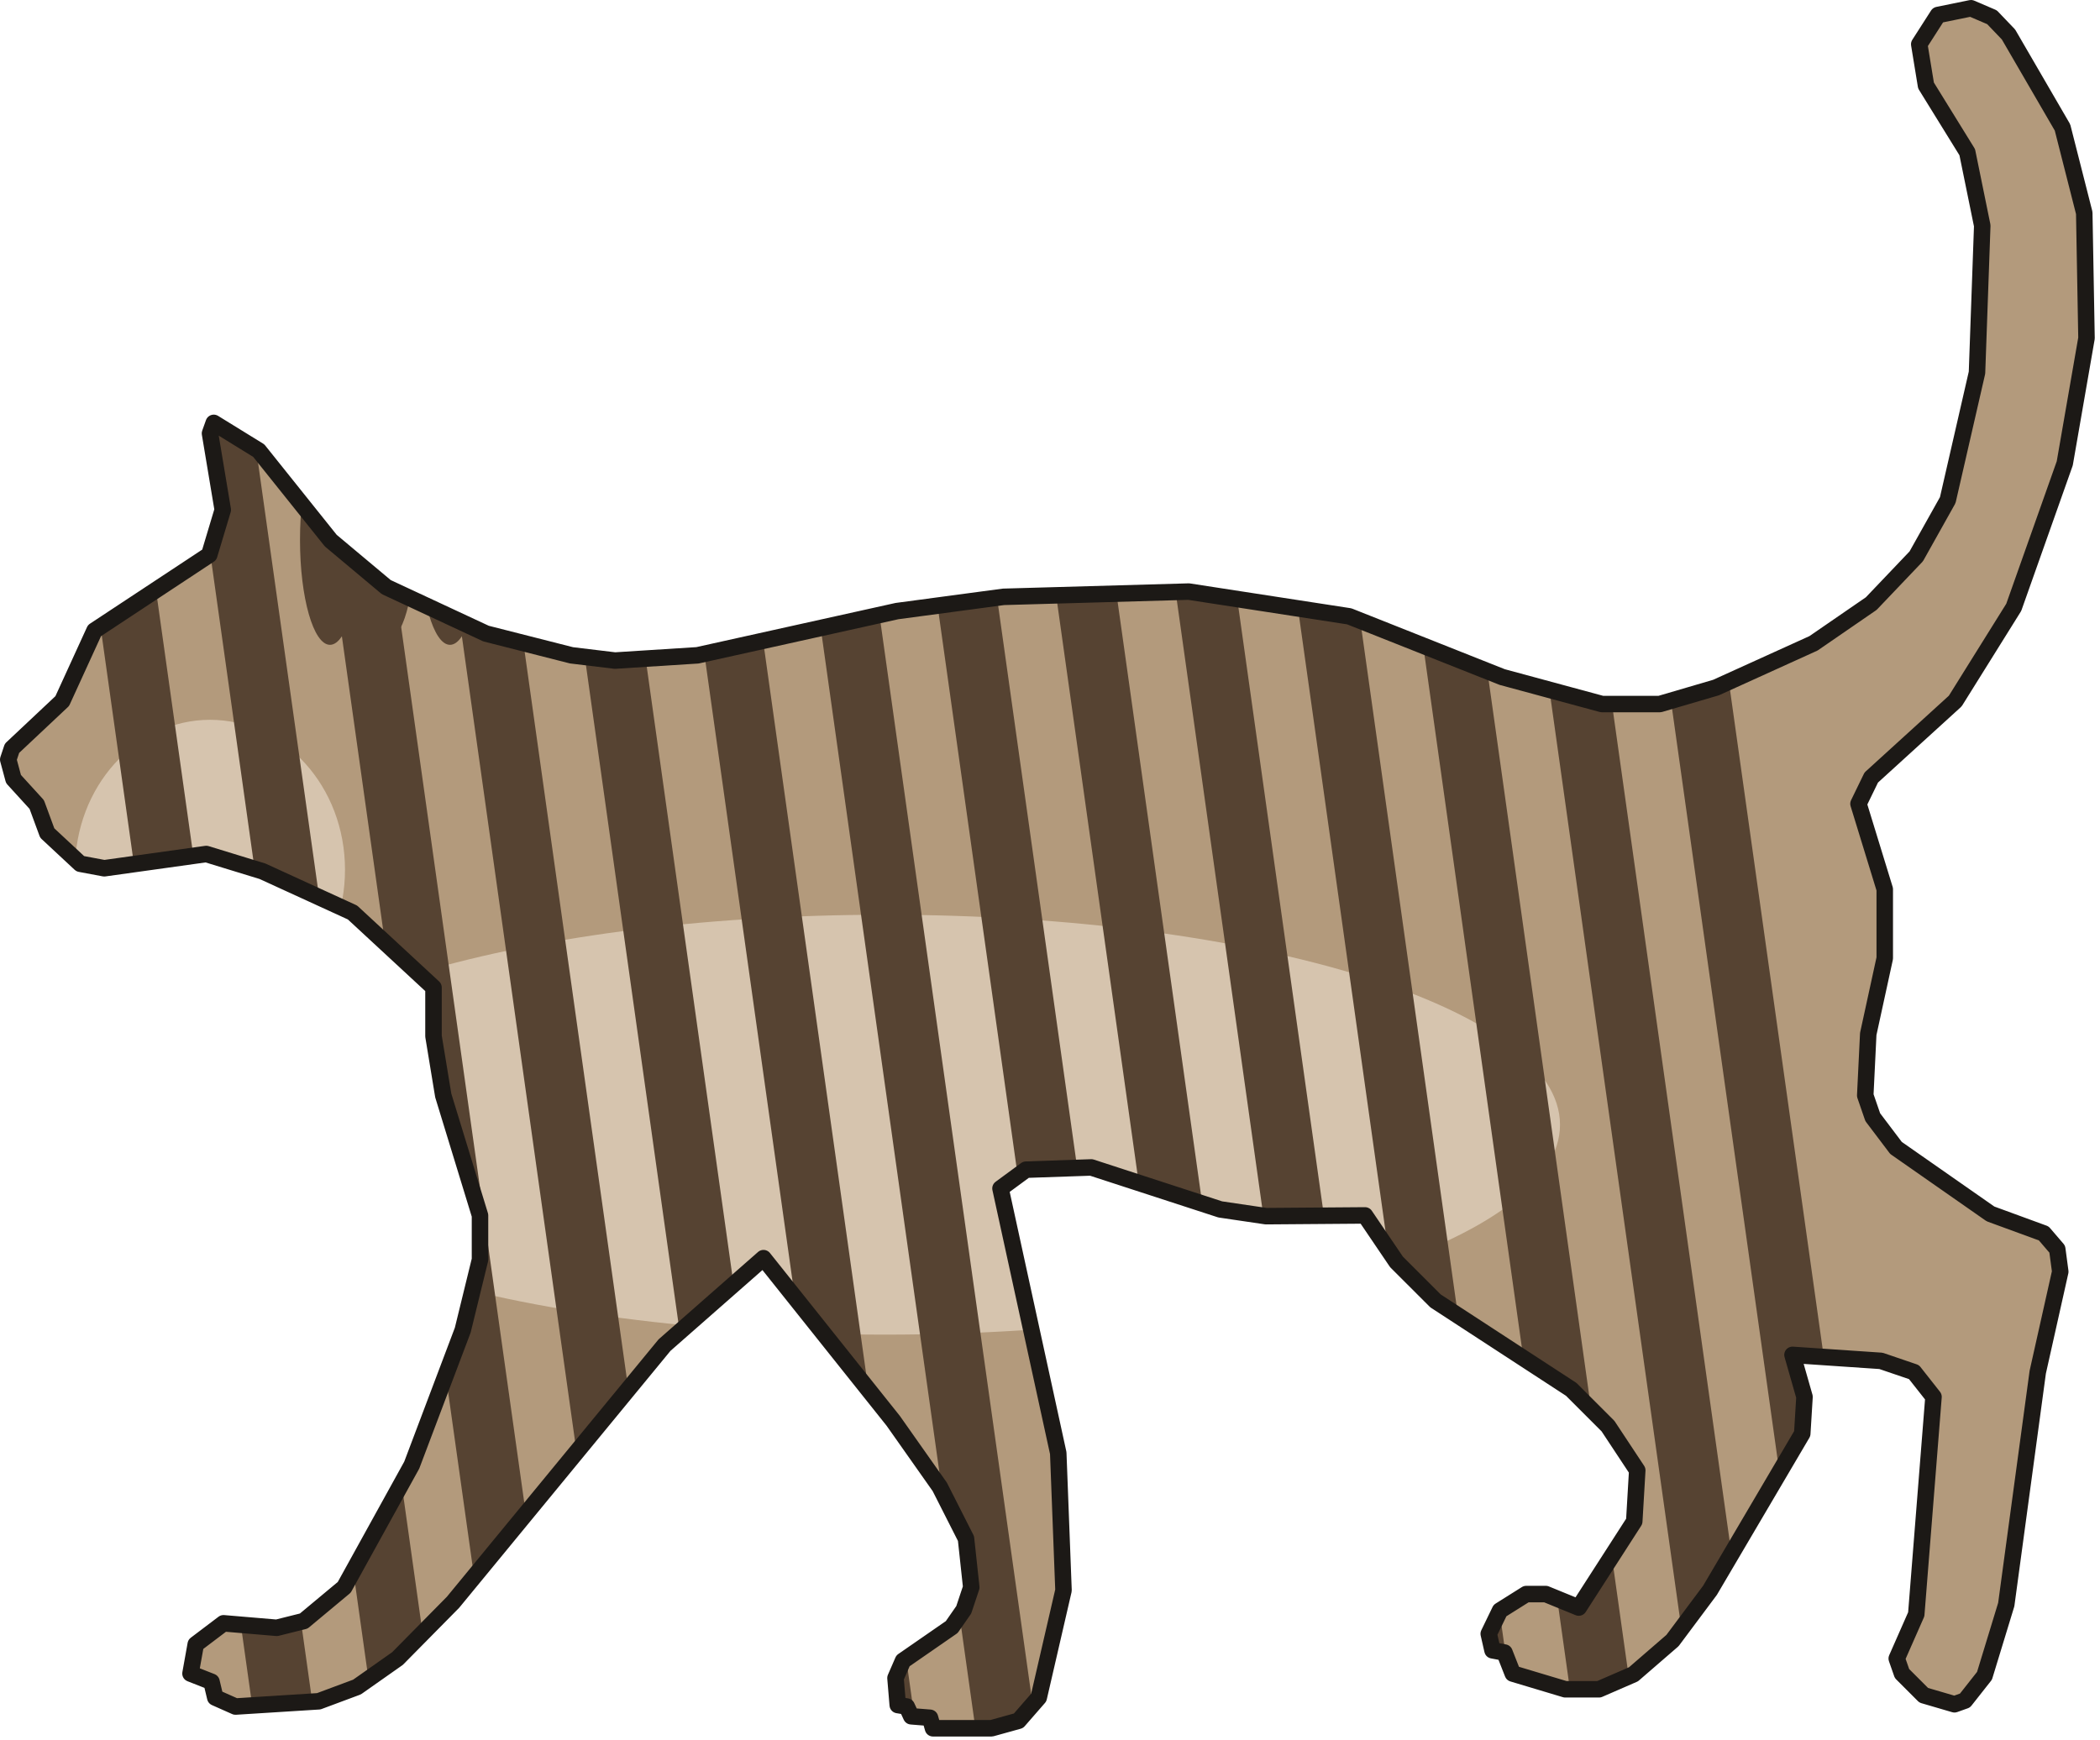
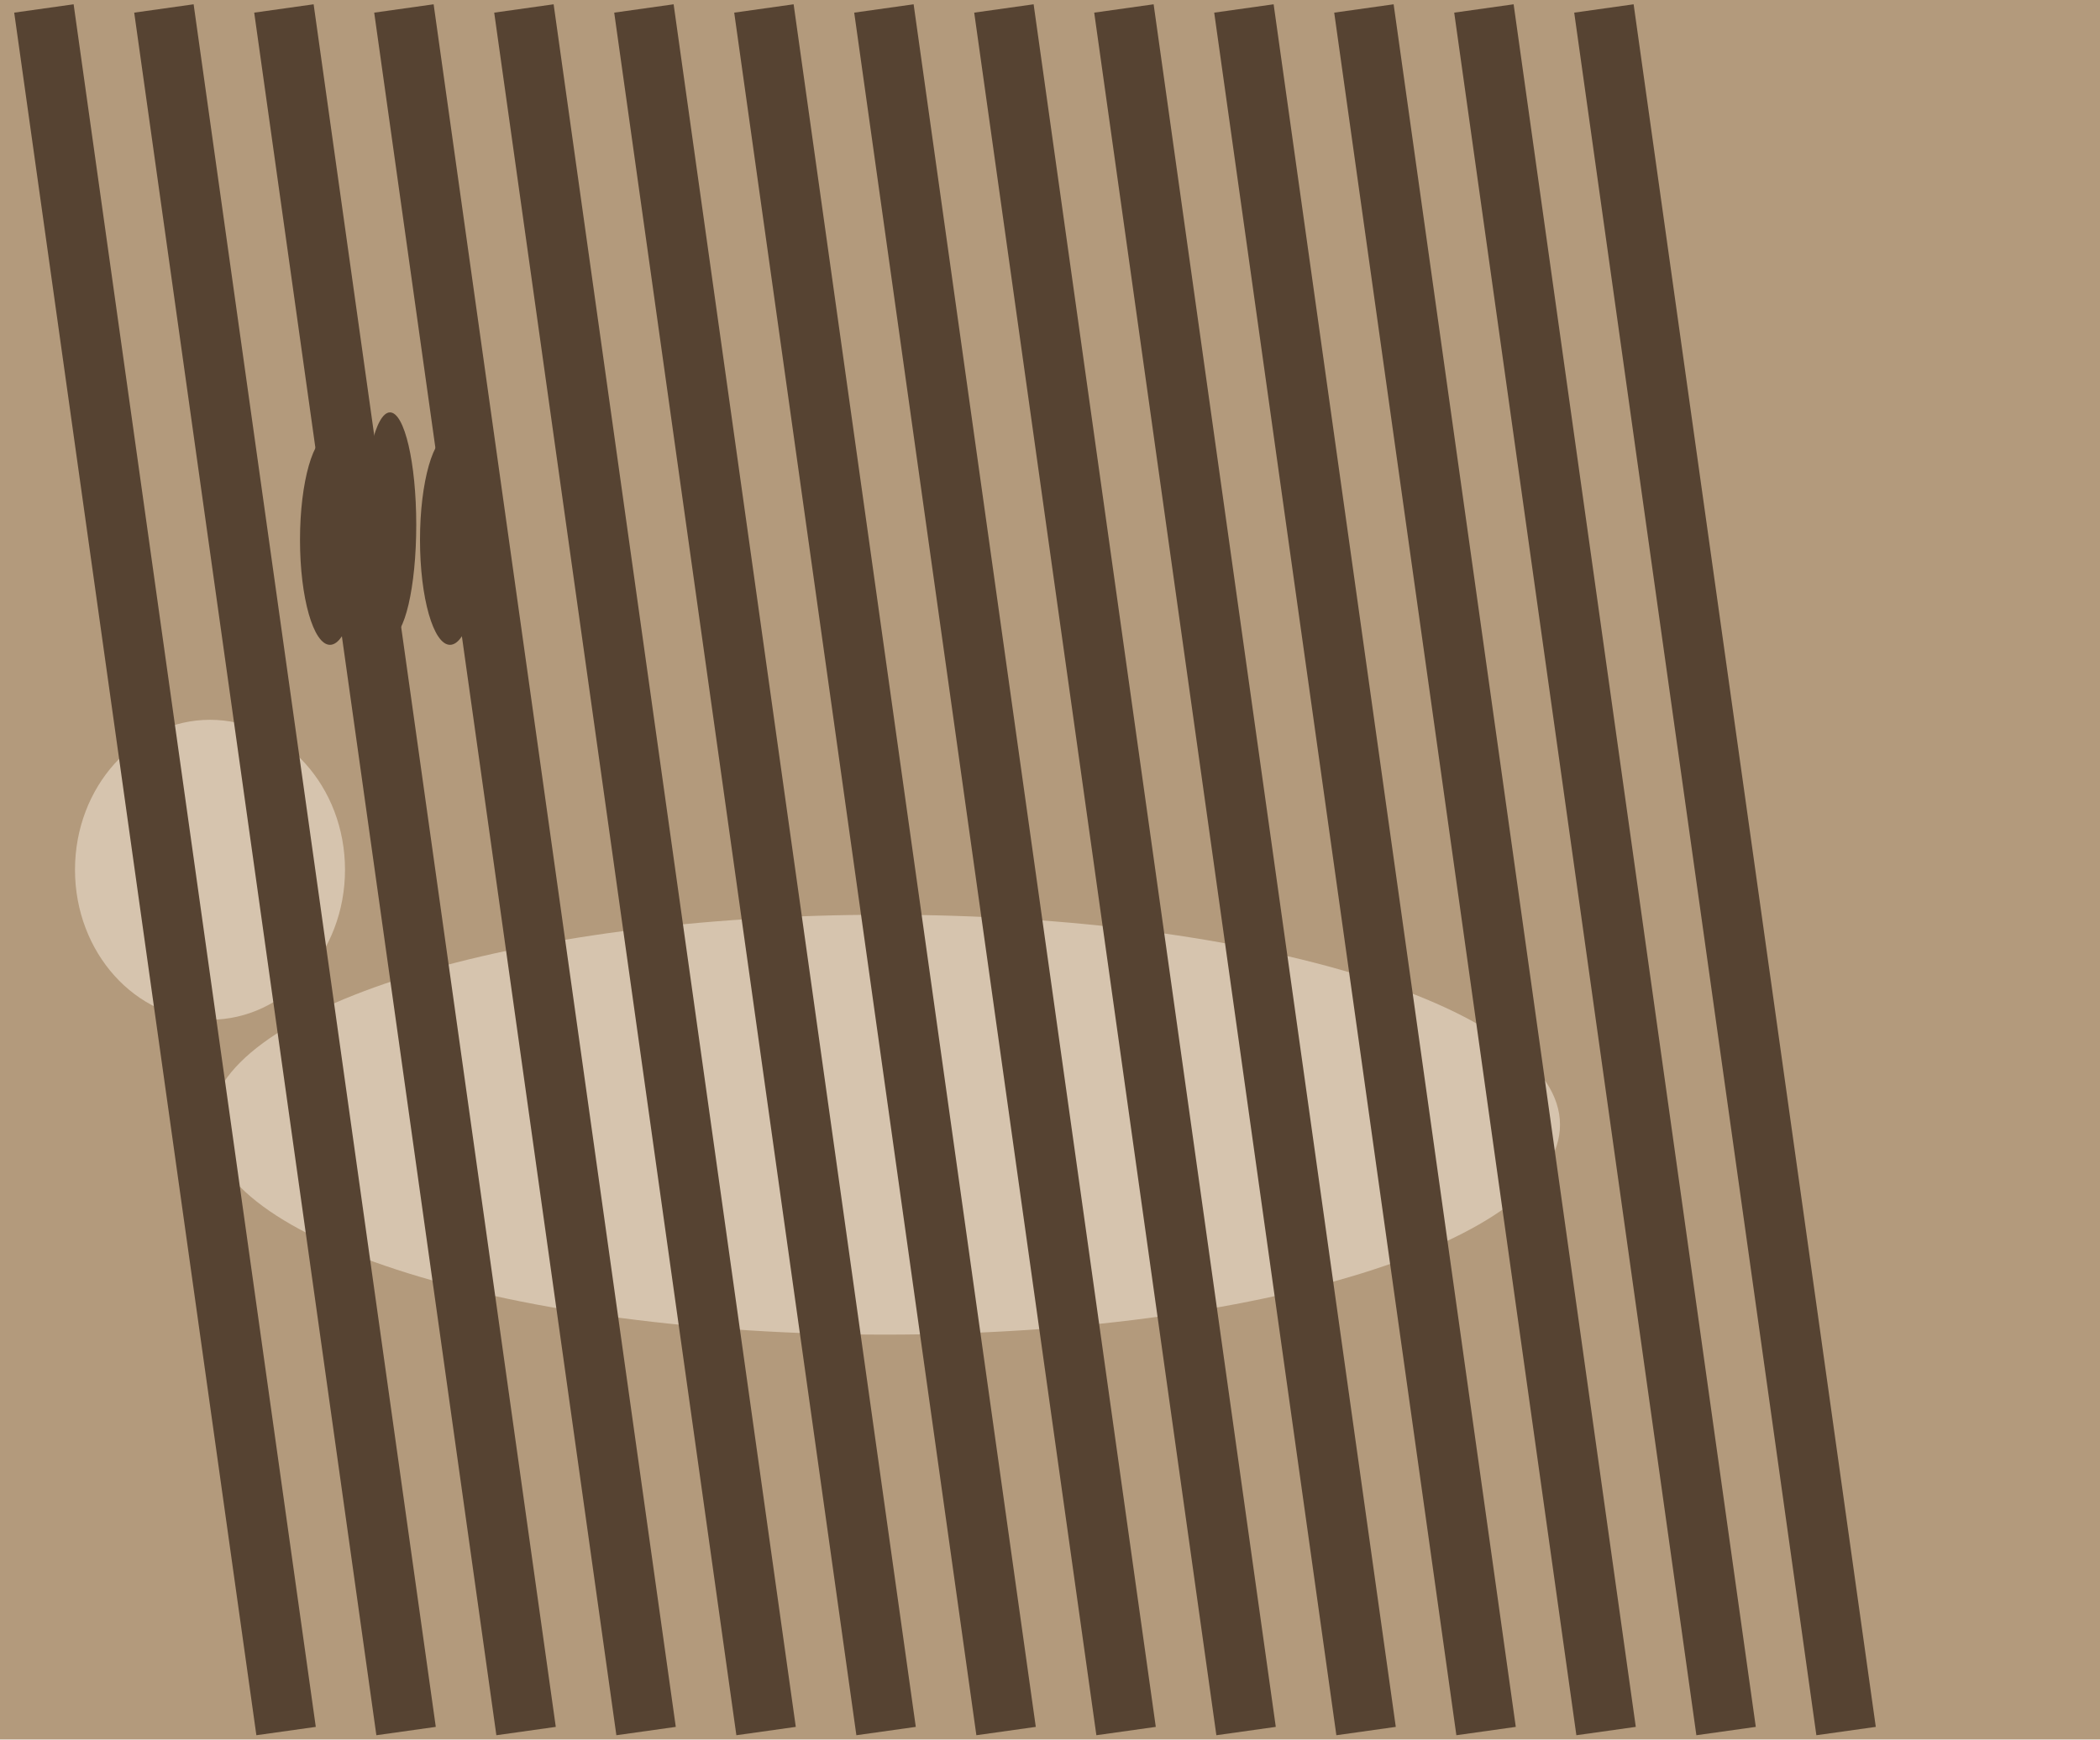
<svg xmlns="http://www.w3.org/2000/svg" viewBox="0 0 280 232">
-   <defs>
-     <clipPath id="c">
-       <path d="M1.1,101.3 L1.6,99.8 L8.3,93.5 L12.6,84.1 L27.9,74.0 L29.7,68.0 L28.0,57.8 L28.5,56.4 L34.5,60.1 L44.1,72.1 L51.5,78.3 L64.8,84.5 L76.2,87.4 L82.0,88.1 L93.0,87.4 L119.6,81.5 L133.8,79.6 L158.5,78.9 L179.9,82.2 L200.3,90.3 L213.6,93.9 L221.3,93.9 L228.8,91.7 L241.8,85.8 L249.5,80.5 L255.5,74.2 L259.7,66.7 L263.6,49.7 L264.3,30.1 L262.3,20.3 L256.8,11.4 L255.9,5.9 L258.4,2.0 L262.8,1.1 L265.6,2.3 L267.8,4.6 L275.0,17.0 L277.9,28.4 L278.2,45.1 L275.3,61.8 L268.5,81.0 L260.7,93.5 L249.5,103.7 L247.8,107.2 L251.3,118.6 L251.3,127.8 L249.1,137.9 L248.7,146.1 L249.7,149.0 L252.8,153.1 L265.4,161.9 L272.5,164.5 L274.3,166.6 L274.7,169.6 L271.7,183.0 L267.5,214.0 L264.6,223.5 L262.0,226.8 L260.6,227.3 L256.5,226.1 L253.6,223.2 L252.9,221.2 L255.5,215.3 L257.8,186.3 L255.2,183.0 L250.8,181.5 L239.0,180.7 L240.6,186.3 L240.3,191.2 L228.0,212.1 L223.0,218.8 L217.8,223.3 L213.2,225.3 L208.7,225.3 L201.7,223.2 L200.6,220.4 L199.0,220.1 L198.5,217.9 L200.0,214.8 L203.5,212.6 L206.1,212.6 L210.5,214.4 L217.9,202.9 L218.3,196.1 L214.4,190.2 L209.5,185.3 L191.4,173.5 L186.2,168.3 L182.0,162.1 L168.8,162.2 L162.7,161.3 L145.5,155.7 L136.8,156.0 L133.4,158.5 L141.1,193.8 L141.8,212.1 L138.5,226.4 L135.8,229.5 L132.2,230.5 L124.4,230.5 L124.0,229.1 L121.5,228.9 L120.9,227.6 L119.7,227.4 L119.4,223.8 L120.4,221.5 L126.9,217.0 L128.5,214.7 L129.5,211.7 L128.8,205.2 L125.3,198.3 L119.1,189.5 L101.8,167.8 L88.6,179.4 L60.4,213.7 L53.0,221.2 L47.6,225.0 L42.5,226.9 L31.4,227.6 L28.7,226.4 L28.2,224.3 L25.4,223.2 L26.1,219.3 L29.8,216.5 L36.9,217.1 L40.5,216.2 L45.9,211.7 L54.9,195.4 L61.7,177.4 L64.0,168.0 L64.0,162.1 L59.1,146.1 L57.8,138.2 L57.8,131.7 L47.0,121.7 L35.0,116.2 L27.5,113.9 L13.9,115.8 L10.7,115.2 L6.3,111.1 L4.9,107.3 L1.8,103.9 L1.1,101.3 Z" />
-     </clipPath>
-   </defs>
-   <g clip-path="url(#c)">
-     <rect width="280" height="232" fill="#b39a7c" />
-     <ellipse cx="118" cy="150" rx="90" ry="28" fill="#d6c4ae" />
-     <ellipse cx="28" cy="116" rx="18" ry="20" fill="#d6c4ae" />
-     <rect x="18" y="0" width="8" height="232" transform="rotate(-8 22 116)" fill="#564332" />
-     <rect x="34" y="0" width="8" height="232" transform="rotate(-8 38 116)" fill="#564332" />
-     <rect x="50" y="0" width="8" height="232" transform="rotate(-8 54 116)" fill="#564332" />
-     <rect x="66" y="0" width="8" height="232" transform="rotate(-8 70 116)" fill="#564332" />
-     <rect x="82" y="0" width="8" height="232" transform="rotate(-8 86 116)" fill="#564332" />
-     <rect x="98" y="0" width="8" height="232" transform="rotate(-8 102 116)" fill="#564332" />
-     <rect x="114" y="0" width="8" height="232" transform="rotate(-8 118 116)" fill="#564332" />
-     <rect x="130" y="0" width="8" height="232" transform="rotate(-8 134 116)" fill="#564332" />
-     <rect x="146" y="0" width="8" height="232" transform="rotate(-8 150 116)" fill="#564332" />
-     <rect x="162" y="0" width="8" height="232" transform="rotate(-8 166 116)" fill="#564332" />
-     <rect x="178" y="0" width="8" height="232" transform="rotate(-8 182 116)" fill="#564332" />
-     <rect x="194" y="0" width="8" height="232" transform="rotate(-8 198 116)" fill="#564332" />
-     <rect x="210" y="0" width="8" height="232" transform="rotate(-8 214 116)" fill="#564332" />
-     <rect x="226" y="0" width="8" height="232" transform="rotate(-8 230 116)" fill="#564332" />
-     <ellipse cx="44" cy="72" rx="4" ry="14" fill="#564332" />
-     <ellipse cx="52" cy="70" rx="3.5" ry="15" fill="#564332" />
-     <ellipse cx="60" cy="72" rx="4" ry="14" fill="#564332" />
-   </g>
-   <path d="M1.1,101.3 L1.6,99.8 L8.3,93.5 L12.6,84.1 L27.9,74.0 L29.7,68.0 L28.0,57.8 L28.5,56.4 L34.5,60.1 L44.1,72.1 L51.5,78.3 L64.8,84.5 L76.2,87.4 L82.0,88.1 L93.0,87.4 L119.6,81.5 L133.8,79.6 L158.5,78.9 L179.9,82.2 L200.3,90.3 L213.6,93.9 L221.3,93.9 L228.8,91.7 L241.8,85.8 L249.5,80.5 L255.5,74.2 L259.7,66.7 L263.6,49.7 L264.3,30.1 L262.3,20.3 L256.8,11.4 L255.9,5.9 L258.4,2.0 L262.8,1.1 L265.6,2.3 L267.8,4.6 L275.0,17.0 L277.9,28.4 L278.2,45.1 L275.3,61.8 L268.5,81.0 L260.7,93.5 L249.5,103.7 L247.8,107.2 L251.3,118.6 L251.3,127.8 L249.1,137.9 L248.7,146.1 L249.7,149.0 L252.8,153.1 L265.4,161.9 L272.5,164.5 L274.3,166.6 L274.7,169.6 L271.7,183.0 L267.5,214.0 L264.6,223.5 L262.0,226.8 L260.6,227.3 L256.5,226.1 L253.6,223.2 L252.9,221.2 L255.5,215.3 L257.8,186.3 L255.2,183.0 L250.8,181.5 L239.0,180.7 L240.6,186.3 L240.3,191.2 L228.0,212.1 L223.0,218.8 L217.8,223.3 L213.2,225.3 L208.7,225.3 L201.7,223.2 L200.6,220.4 L199.0,220.1 L198.5,217.9 L200.0,214.8 L203.5,212.6 L206.1,212.6 L210.5,214.4 L217.9,202.9 L218.3,196.1 L214.4,190.2 L209.5,185.3 L191.4,173.5 L186.2,168.3 L182.0,162.1 L168.8,162.2 L162.7,161.3 L145.5,155.7 L136.8,156.0 L133.4,158.5 L141.1,193.8 L141.8,212.1 L138.5,226.4 L135.8,229.5 L132.2,230.5 L124.4,230.5 L124.0,229.1 L121.5,228.9 L120.9,227.6 L119.7,227.4 L119.4,223.8 L120.4,221.5 L126.9,217.0 L128.5,214.7 L129.5,211.7 L128.8,205.2 L125.3,198.3 L119.1,189.5 L101.8,167.8 L88.6,179.4 L60.4,213.7 L53.0,221.2 L47.6,225.0 L42.5,226.9 L31.4,227.6 L28.7,226.4 L28.2,224.3 L25.4,223.2 L26.1,219.3 L29.8,216.5 L36.9,217.1 L40.5,216.2 L45.9,211.7 L54.9,195.4 L61.7,177.4 L64.0,168.0 L64.0,162.1 L59.1,146.1 L57.8,138.2 L57.8,131.7 L47.0,121.7 L35.0,116.2 L27.5,113.9 L13.9,115.8 L10.7,115.2 L6.3,111.1 L4.9,107.3 L1.8,103.9 L1.1,101.3 Z" fill="none" stroke="#1c1916" stroke-width="2.2" stroke-linejoin="round" />
+   <rect width="280" height="232" fill="#b39a7c" />
+   <ellipse cx="118" cy="150" rx="90" ry="28" fill="#d6c4ae" />
+   <ellipse cx="28" cy="116" rx="18" ry="20" fill="#d6c4ae" />
+   <rect x="18" y="0" width="8" height="232" transform="rotate(-8 22 116)" fill="#564332" />
+   <rect x="34" y="0" width="8" height="232" transform="rotate(-8 38 116)" fill="#564332" />
+   <rect x="50" y="0" width="8" height="232" transform="rotate(-8 54 116)" fill="#564332" />
+   <rect x="66" y="0" width="8" height="232" transform="rotate(-8 70 116)" fill="#564332" />
+   <rect x="82" y="0" width="8" height="232" transform="rotate(-8 86 116)" fill="#564332" />
+   <rect x="98" y="0" width="8" height="232" transform="rotate(-8 102 116)" fill="#564332" />
+   <rect x="114" y="0" width="8" height="232" transform="rotate(-8 118 116)" fill="#564332" />
+   <rect x="130" y="0" width="8" height="232" transform="rotate(-8 134 116)" fill="#564332" />
+   <rect x="146" y="0" width="8" height="232" transform="rotate(-8 150 116)" fill="#564332" />
+   <rect x="162" y="0" width="8" height="232" transform="rotate(-8 166 116)" fill="#564332" />
+   <rect x="178" y="0" width="8" height="232" transform="rotate(-8 182 116)" fill="#564332" />
+   <rect x="194" y="0" width="8" height="232" transform="rotate(-8 198 116)" fill="#564332" />
+   <rect x="210" y="0" width="8" height="232" transform="rotate(-8 214 116)" fill="#564332" />
+   <rect x="226" y="0" width="8" height="232" transform="rotate(-8 230 116)" fill="#564332" />
+   <ellipse cx="44" cy="72" rx="4" ry="14" fill="#564332" />
+   <ellipse cx="52" cy="70" rx="3.5" ry="15" fill="#564332" />
+   <ellipse cx="60" cy="72" rx="4" ry="14" fill="#564332" />
</svg>
